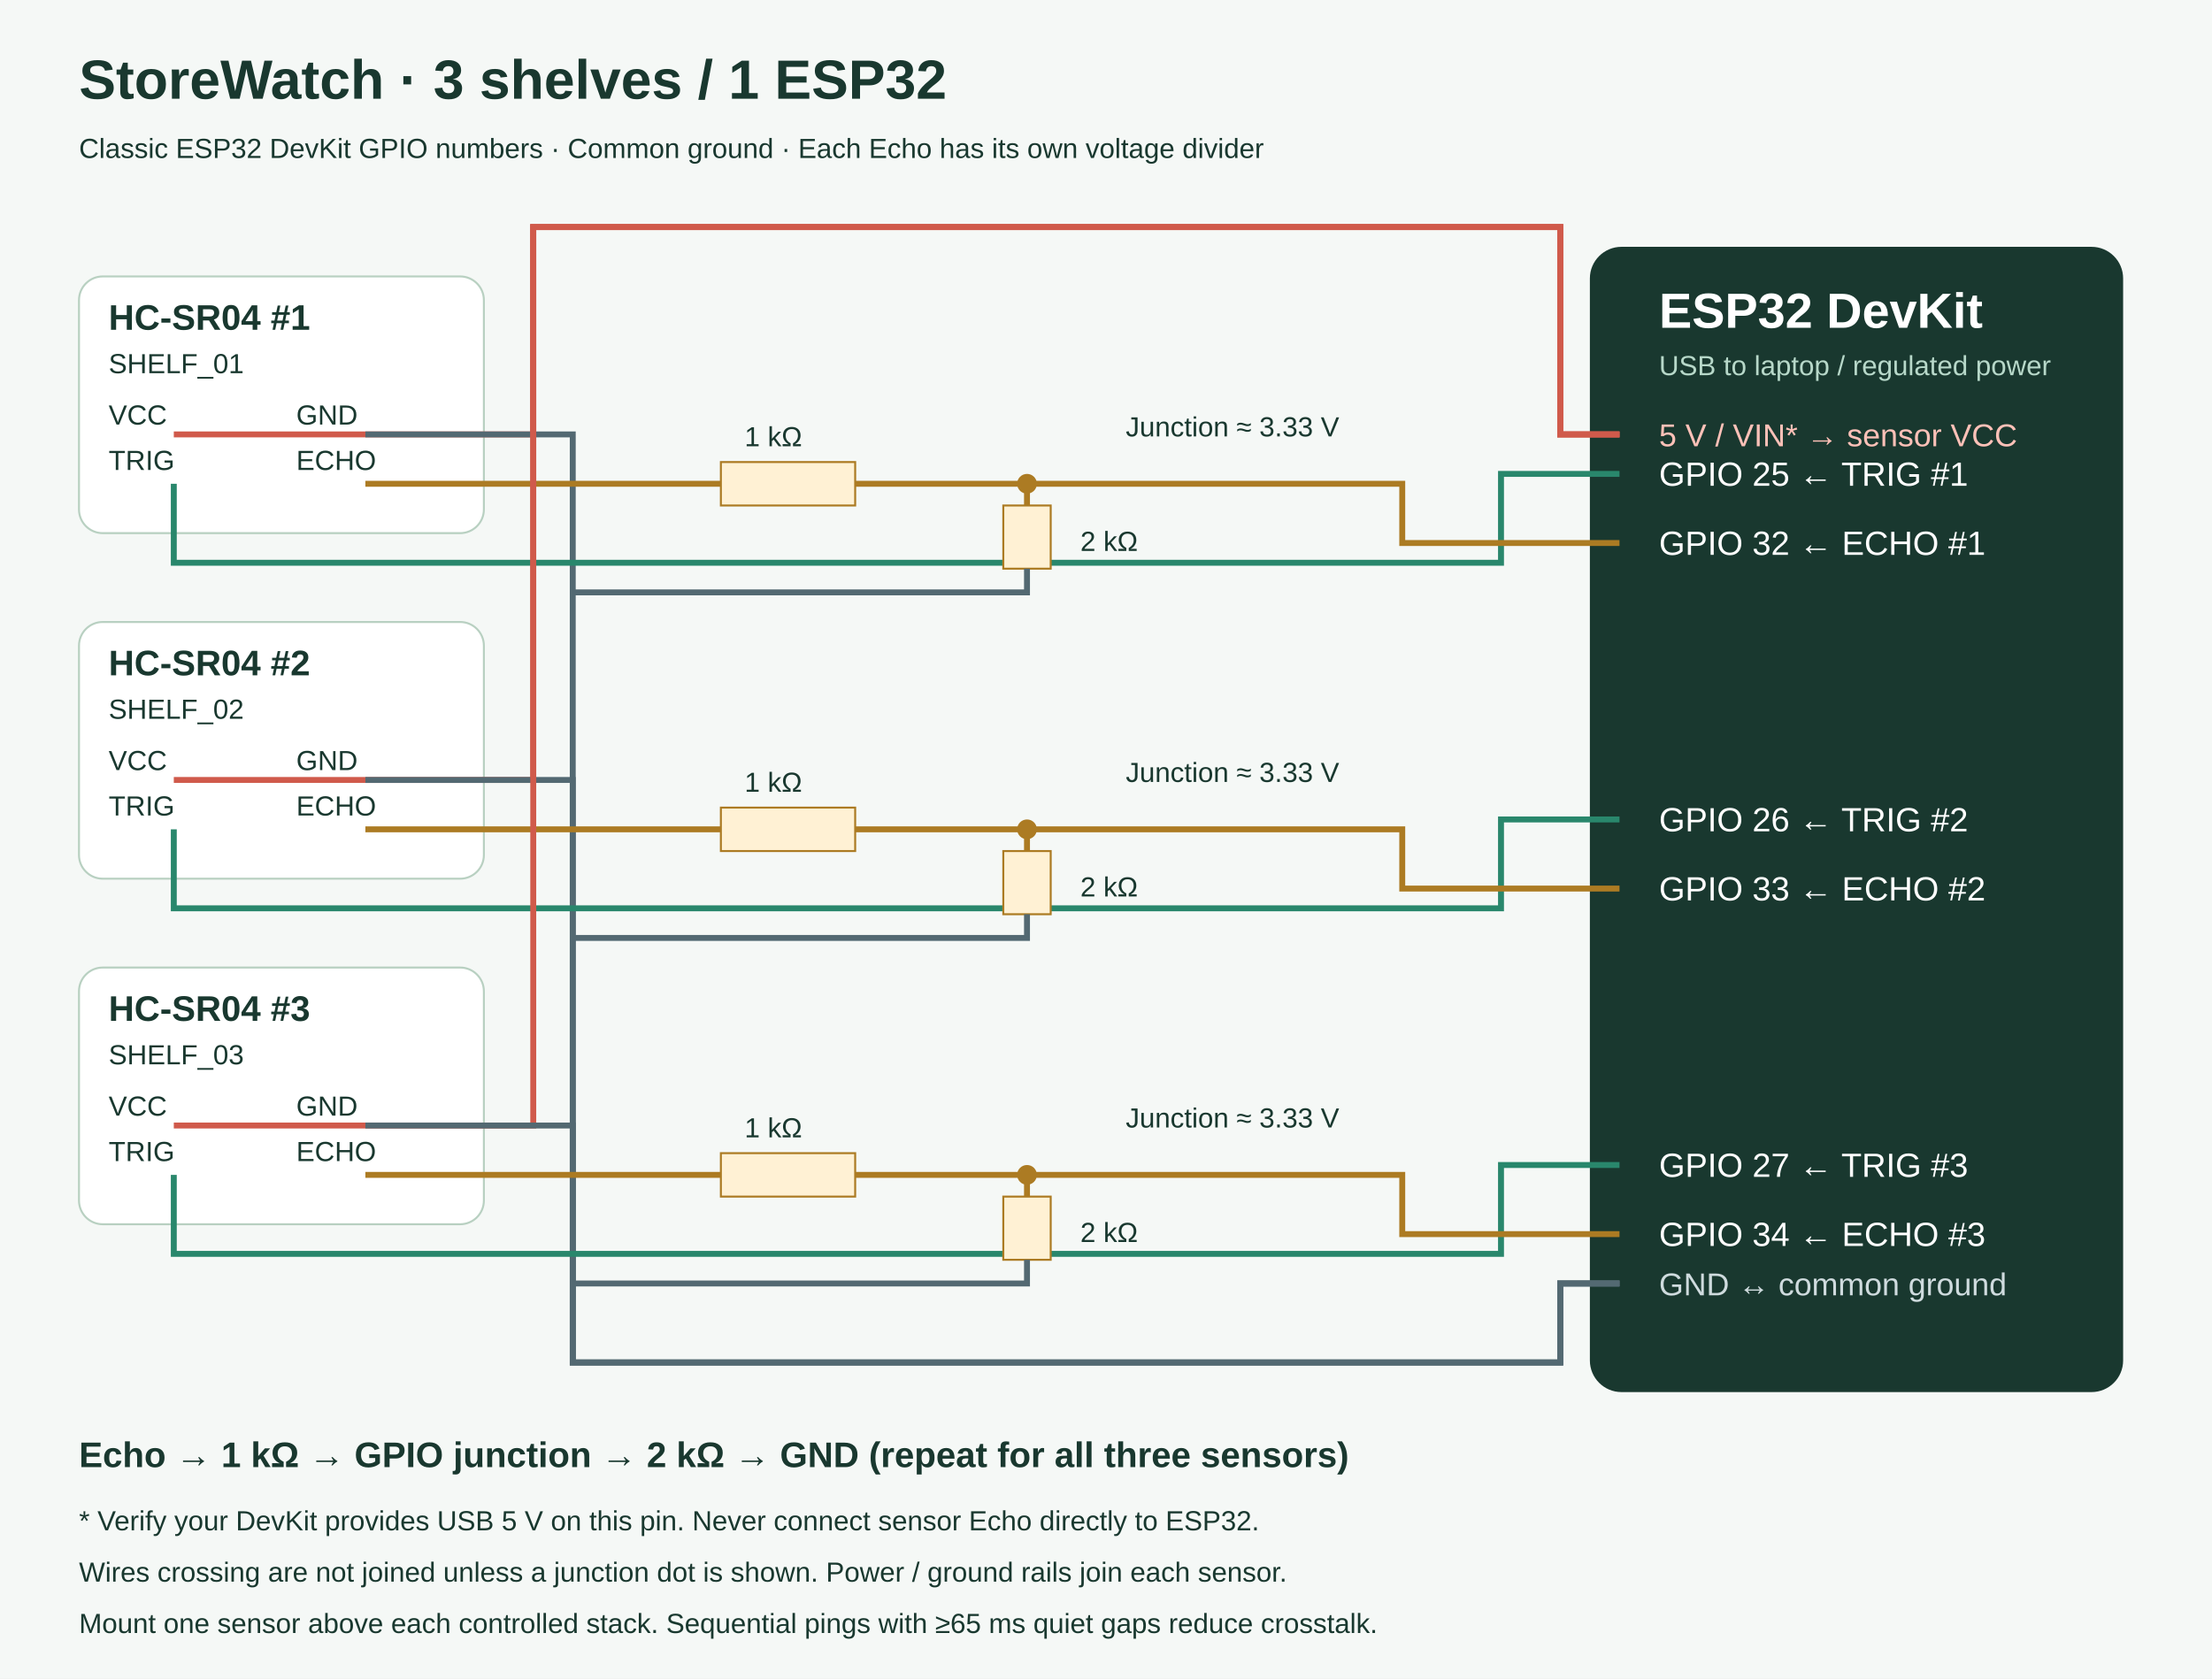
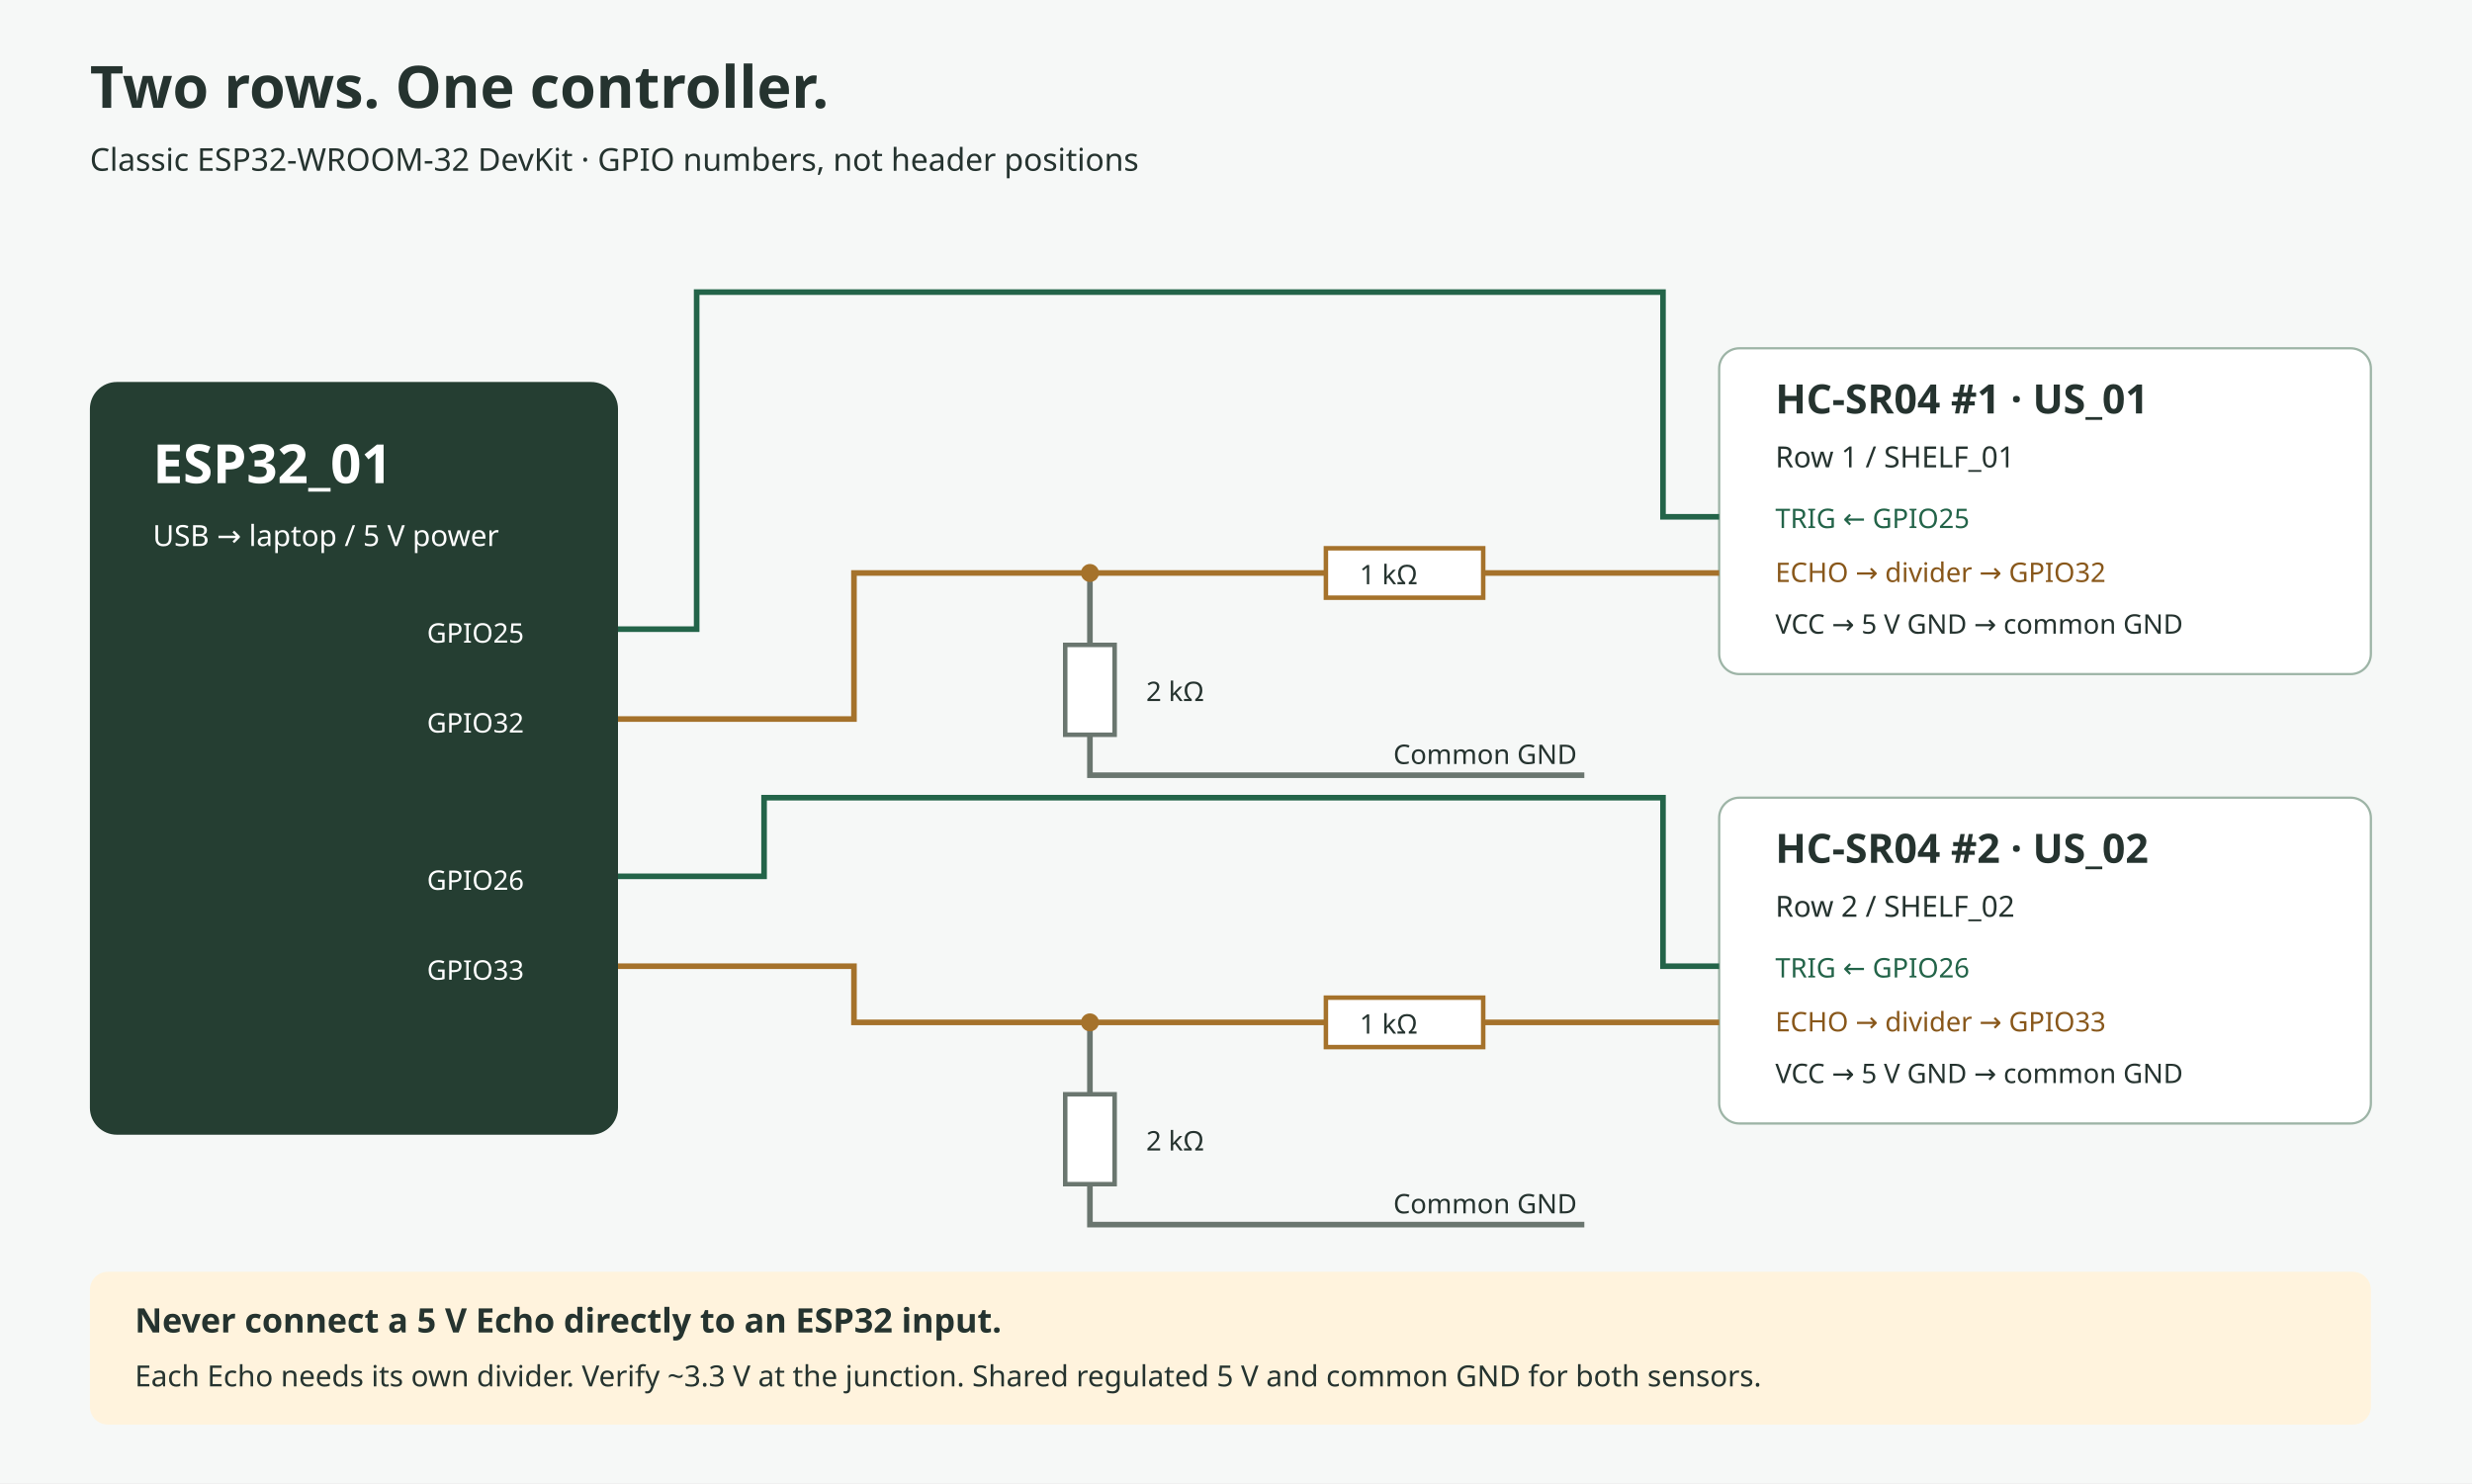
- <svg xmlns="http://www.w3.org/2000/svg" width="1120" height="850" viewBox="0 0 1120 850">
-   <rect width="1120" height="850" fill="#f5f8f6" />
-   <style>text{font-family:Arial,sans-serif;fill:#19382f}.title{font-size:28px;font-weight:700}.head{font-size:18px;font-weight:700}.small{font-size:14px}.wire{fill:none;stroke-width:3}.power{stroke:#d05a4b}.ground{stroke:#536972}.signal{stroke:#29876c}.echo{stroke:#ac7b23}</style>
-   <text x="40" y="50" class="title">StoreWatch · 3 shelves / 1 ESP32</text>
-   <text x="40" y="80" class="small">Classic ESP32 DevKit GPIO numbers · Common ground · Each Echo has its own voltage divider</text>
-   <rect x="805" y="125" width="270" height="580" rx="16" fill="#19382f" />
-   <text x="840" y="166" style="fill:white;font-size:25px;font-weight:700">ESP32 DevKit</text>
-   <text x="840" y="190" style="fill:#b7d8c9;font-size:14px">USB to laptop / regulated power</text>
-   <rect x="40" y="140" width="205" height="130" rx="12" fill="white" stroke="#b8d0c1" />
-   <text x="55" y="167" class="head">HC-SR04 #1</text>
-   <text x="55" y="189" class="small">SHELF_01</text>
-   <text x="55" y="215" class="small">VCC</text>
-   <text x="55" y="238" class="small">TRIG</text>
-   <text x="150" y="215" class="small">GND</text>
-   <text x="150" y="238" class="small">ECHO</text>
-   <path d="M88 220 H270 V115 H790 V220 H820" class="wire power" />
-   <path d="M185 220 H290 V690 H790 V650 H820" class="wire ground" />
-   <path d="M88 245 V285 H760 V240 H820" class="wire signal" />
-   <text x="840" y="246" style="fill:white;font-size:17px">GPIO 25 ← TRIG #1</text>
-   <path d="M185 245 H365" class="wire echo" />
-   <rect x="365" y="234" width="68" height="22" fill="#fff1d4" stroke="#ac7b23" />
-   <text x="377" y="226" class="small">1 kΩ</text>
-   <path d="M433 245 H520" class="wire echo" />
-   <circle cx="520" cy="245" r="5" fill="#ac7b23" />
-   <path d="M520 245 H710 V275 H820" class="wire echo" />
-   <text x="840" y="281" style="fill:white;font-size:17px">GPIO 32 ← ECHO #1</text>
-   <path d="M520 245 V256" class="wire echo" />
-   <rect x="508" y="256" width="24" height="32" fill="#fff1d4" stroke="#ac7b23" />
-   <text x="547" y="279" class="small">2 kΩ</text>
-   <path d="M520 288 V300 H290" class="wire ground" />
-   <text x="570" y="221" class="small">Junction ≈ 3.33 V</text>
-   <rect x="40" y="315" width="205" height="130" rx="12" fill="white" stroke="#b8d0c1" />
-   <text x="55" y="342" class="head">HC-SR04 #2</text>
-   <text x="55" y="364" class="small">SHELF_02</text>
-   <text x="55" y="390" class="small">VCC</text>
-   <text x="55" y="413" class="small">TRIG</text>
-   <text x="150" y="390" class="small">GND</text>
-   <text x="150" y="413" class="small">ECHO</text>
-   <path d="M88 395 H270 V115 H790 V220 H820" class="wire power" />
-   <path d="M185 395 H290 V690 H790 V650 H820" class="wire ground" />
-   <path d="M88 420 V460 H760 V415 H820" class="wire signal" />
-   <text x="840" y="421" style="fill:white;font-size:17px">GPIO 26 ← TRIG #2</text>
-   <path d="M185 420 H365" class="wire echo" />
-   <rect x="365" y="409" width="68" height="22" fill="#fff1d4" stroke="#ac7b23" />
-   <text x="377" y="401" class="small">1 kΩ</text>
-   <path d="M433 420 H520" class="wire echo" />
-   <circle cx="520" cy="420" r="5" fill="#ac7b23" />
-   <path d="M520 420 H710 V450 H820" class="wire echo" />
-   <text x="840" y="456" style="fill:white;font-size:17px">GPIO 33 ← ECHO #2</text>
-   <path d="M520 420 V431" class="wire echo" />
-   <rect x="508" y="431" width="24" height="32" fill="#fff1d4" stroke="#ac7b23" />
-   <text x="547" y="454" class="small">2 kΩ</text>
-   <path d="M520 463 V475 H290" class="wire ground" />
-   <text x="570" y="396" class="small">Junction ≈ 3.33 V</text>
-   <rect x="40" y="490" width="205" height="130" rx="12" fill="white" stroke="#b8d0c1" />
-   <text x="55" y="517" class="head">HC-SR04 #3</text>
-   <text x="55" y="539" class="small">SHELF_03</text>
-   <text x="55" y="565" class="small">VCC</text>
-   <text x="55" y="588" class="small">TRIG</text>
-   <text x="150" y="565" class="small">GND</text>
-   <text x="150" y="588" class="small">ECHO</text>
-   <path d="M88 570 H270 V115 H790 V220 H820" class="wire power" />
-   <path d="M185 570 H290 V690 H790 V650 H820" class="wire ground" />
-   <path d="M88 595 V635 H760 V590 H820" class="wire signal" />
-   <text x="840" y="596" style="fill:white;font-size:17px">GPIO 27 ← TRIG #3</text>
-   <path d="M185 595 H365" class="wire echo" />
-   <rect x="365" y="584" width="68" height="22" fill="#fff1d4" stroke="#ac7b23" />
-   <text x="377" y="576" class="small">1 kΩ</text>
-   <path d="M433 595 H520" class="wire echo" />
-   <circle cx="520" cy="595" r="5" fill="#ac7b23" />
-   <path d="M520 595 H710 V625 H820" class="wire echo" />
-   <text x="840" y="631" style="fill:white;font-size:17px">GPIO 34 ← ECHO #3</text>
-   <path d="M520 595 V606" class="wire echo" />
-   <rect x="508" y="606" width="24" height="32" fill="#fff1d4" stroke="#ac7b23" />
-   <text x="547" y="629" class="small">2 kΩ</text>
-   <path d="M520 638 V650 H290" class="wire ground" />
-   <text x="570" y="571" class="small">Junction ≈ 3.33 V</text>
-   <text x="840" y="226" style="fill:#ffc1b8;font-size:16px">5 V / VIN* → sensor VCC</text>
-   <text x="840" y="656" style="fill:#cfdbde;font-size:16px">GND ↔ common ground</text>
-   <text x="40" y="743" class="head">Echo → 1 kΩ → GPIO junction → 2 kΩ → GND (repeat for all three sensors)</text>
-   <text x="40" y="775" class="small">* Verify your DevKit provides USB 5 V on this pin. Never connect sensor Echo directly to ESP32.</text>
-   <text x="40" y="801" class="small">Wires crossing are not joined unless a junction dot is shown. Power / ground rails join each sensor.</text>
-   <text x="40" y="827" class="small">Mount one sensor above each controlled stack. Sequential pings with ≥65 ms quiet gaps reduce crosstalk.</text>
+ <svg xmlns="http://www.w3.org/2000/svg" width="1100" height="660" viewBox="0 0 1100 660" role="img" aria-labelledby="title desc">
+   <rect width="1100" height="660" fill="#f6f8f7" />
+   <g font-family="Segoe UI, sans-serif" fill="#25332f">
+     <text x="40" y="48" font-size="26" font-weight="700">Two rows. One controller.</text>
+     <text x="40" y="76" font-size="14">Classic ESP32-WROOM-32 DevKit · GPIO numbers, not header positions</text>
+     <rect x="40" y="170" width="235" height="335" rx="12" fill="#253e32" />
+     <g fill="#fff">
+       <text x="68" y="215" font-size="24" font-weight="700">ESP32_01</text>
+       <text x="68" y="243" font-size="13">USB → laptop / 5 V power</text>
+       <text x="190" y="286">GPIO25</text>
+       <text x="190" y="326">GPIO32</text>
+       <text x="190" y="396">GPIO26</text>
+       <text x="190" y="436">GPIO33</text>
+     </g>
+     <rect x="765" y="155" width="290" height="145" rx="9" fill="#fff" stroke="#9db4a6" />
+     <text x="790" y="184" font-size="18" font-weight="700">HC-SR04 #1 · US_01</text>
+     <text x="790" y="208" font-size="13">Row 1 / SHELF_01</text>
+     <text x="790" y="235" fill="#236449">TRIG ← GPIO25</text>
+     <text x="790" y="259" fill="#88571a">ECHO → divider → GPIO32</text>
+     <text x="790" y="282" font-size="12">VCC → 5 V      GND → common GND</text>
+     <rect x="765" y="355" width="290" height="145" rx="9" fill="#fff" stroke="#9db4a6" />
+     <text x="790" y="384" font-size="18" font-weight="700">HC-SR04 #2 · US_02</text>
+     <text x="790" y="408" font-size="13">Row 2 / SHELF_02</text>
+     <text x="790" y="435" fill="#236449">TRIG ← GPIO26</text>
+     <text x="790" y="459" fill="#88571a">ECHO → divider → GPIO33</text>
+     <text x="790" y="482" font-size="12">VCC → 5 V      GND → common GND</text>
+     <g fill="none" stroke-width="2.5">
+       <path d="M275 280 H310 V130 H740 V230 H765" stroke="#236449" />
+       <path d="M275 390 H340 V355 H740 V430 H765" stroke="#236449" />
+       <path d="M765 255 H660" stroke="#a5722b" />
+       <path d="M590 255 H380 V320 H275" stroke="#a5722b" />
+       <path d="M765 455 H660" stroke="#a5722b" />
+       <path d="M590 455 H380 V430 H275" stroke="#a5722b" />
+       <path d="M485 255 V287 M485 327 V345 H705 M485 455 V487 M485 527 V545 H705" stroke="#6a766f" />
+     </g>
+     <g fill="#fff" stroke="#a5722b" stroke-width="2">
+       <rect x="590" y="244" width="70" height="22" />
+       <rect x="590" y="444" width="70" height="22" />
+     </g>
+     <g fill="#fff" stroke="#6a766f" stroke-width="2">
+       <rect x="474" y="287" width="22" height="40" />
+       <rect x="474" y="487" width="22" height="40" />
+     </g>
+     <text x="605" y="260" font-size="12">1 kΩ</text>
+     <text x="605" y="460" font-size="12">1 kΩ</text>
+     <text x="510" y="312" font-size="12">2 kΩ</text>
+     <text x="510" y="512" font-size="12">2 kΩ</text>
+     <text x="620" y="340" font-size="12">Common GND</text>
+     <text x="620" y="540" font-size="12">Common GND</text>
+     <circle cx="485" cy="255" r="4" fill="#a5722b" />
+     <circle cx="485" cy="455" r="4" fill="#a5722b" />
+     <rect x="40" y="566" width="1015" height="68" rx="8" fill="#fff3dd" />
+     <text x="60" y="593" font-size="15" font-weight="700">Never connect a 5 V Echo directly to an ESP32 input.</text>
+     <text x="60" y="617" font-size="13">Each Echo needs its own divider. Verify ~3.3 V at the junction. Shared regulated 5 V and common GND for both sensors.</text>
+   </g>
</svg>
